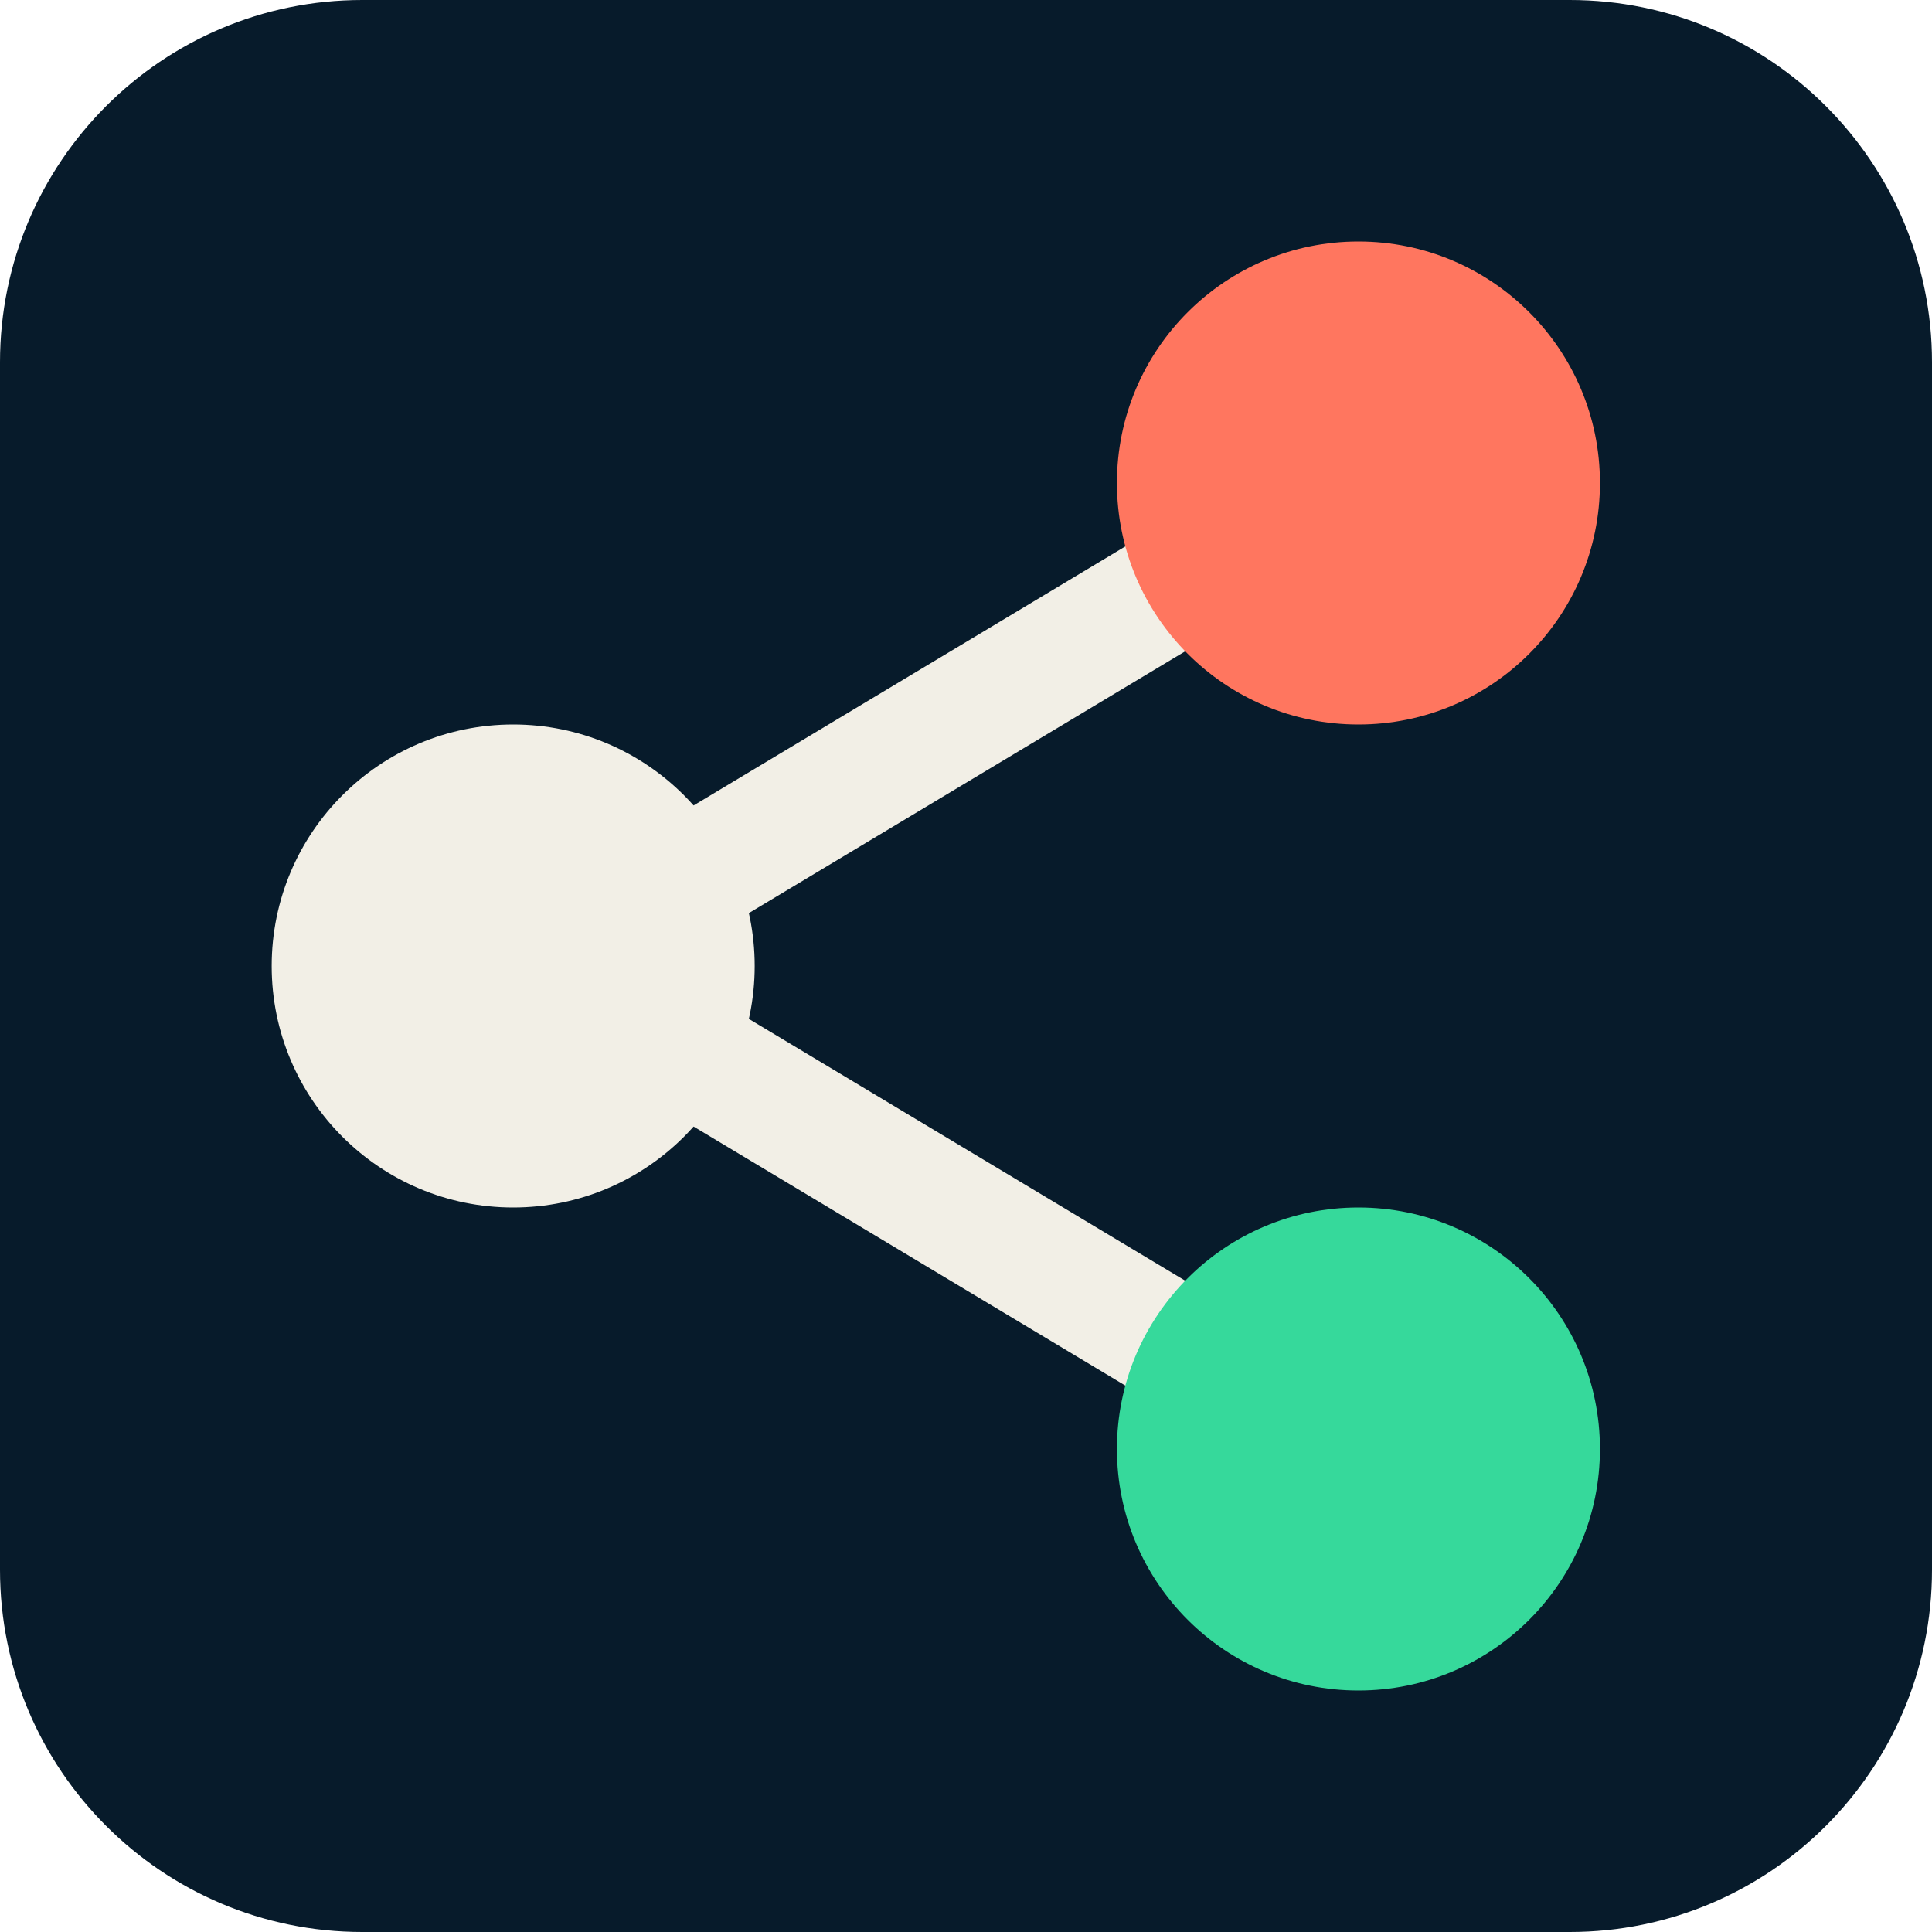
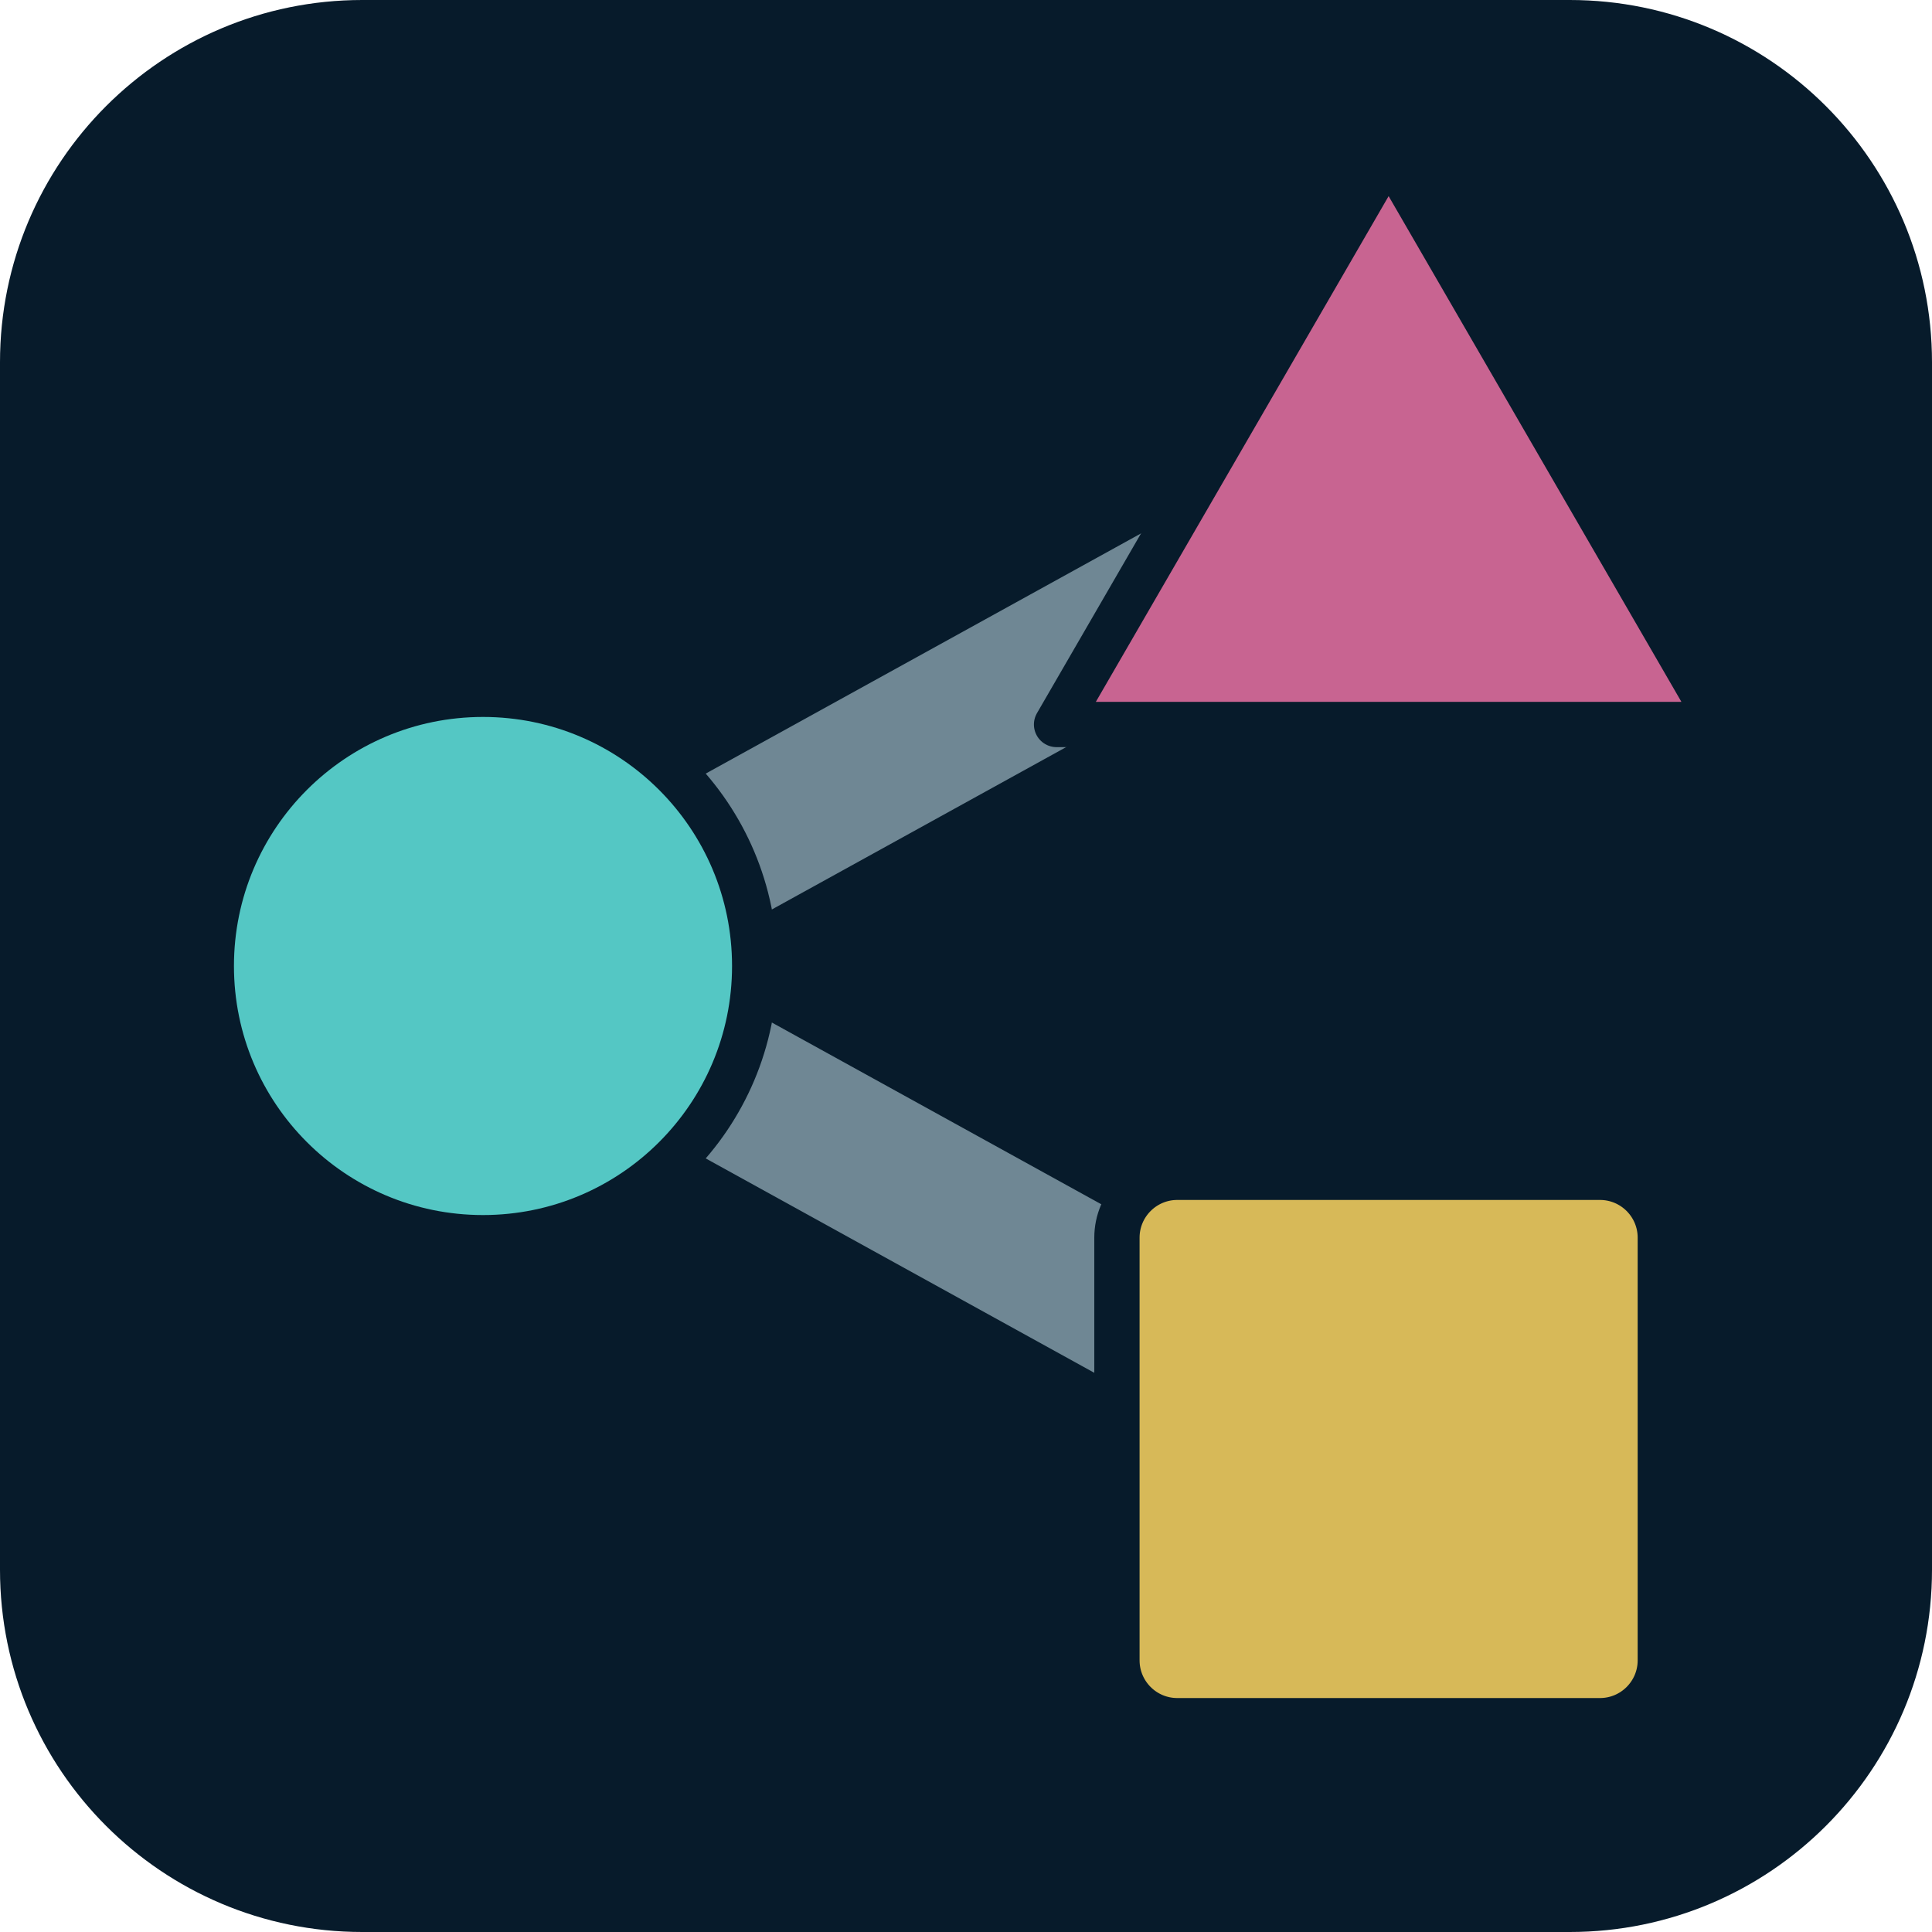
<svg xmlns="http://www.w3.org/2000/svg" viewBox="0 0 64 64">
  <rect width="64" height="64" rx="12" fill="#071b2b" />
-   <path d="M18 32 43 17M18 32l25 15" fill="none" stroke="#f2efe6" stroke-width="4" stroke-linecap="round" />
-   <circle cx="17" cy="32" r="8" fill="#f2efe6" />
-   <circle cx="45" cy="16" r="8" fill="#ff765f" />
-   <circle cx="45" cy="48" r="8" fill="#36d99b" />
+   <path d="M17 32 46 16M17 32l29 16" fill="none" stroke="#6f8794" stroke-width="5" stroke-linecap="round" />
+   <circle cx="16" cy="32" r="9" fill="#54c7c4" stroke="#071b2b" stroke-width="1.5" />
+   <path d="M46 5 57 24H35Z" fill="#c86491" stroke="#071b2b" stroke-width="1.5" stroke-linejoin="round" />
+   <rect x="37" y="39" width="18" height="18" rx="2" fill="#d7b958" stroke="#071b2b" stroke-width="1.5" />
</svg>
